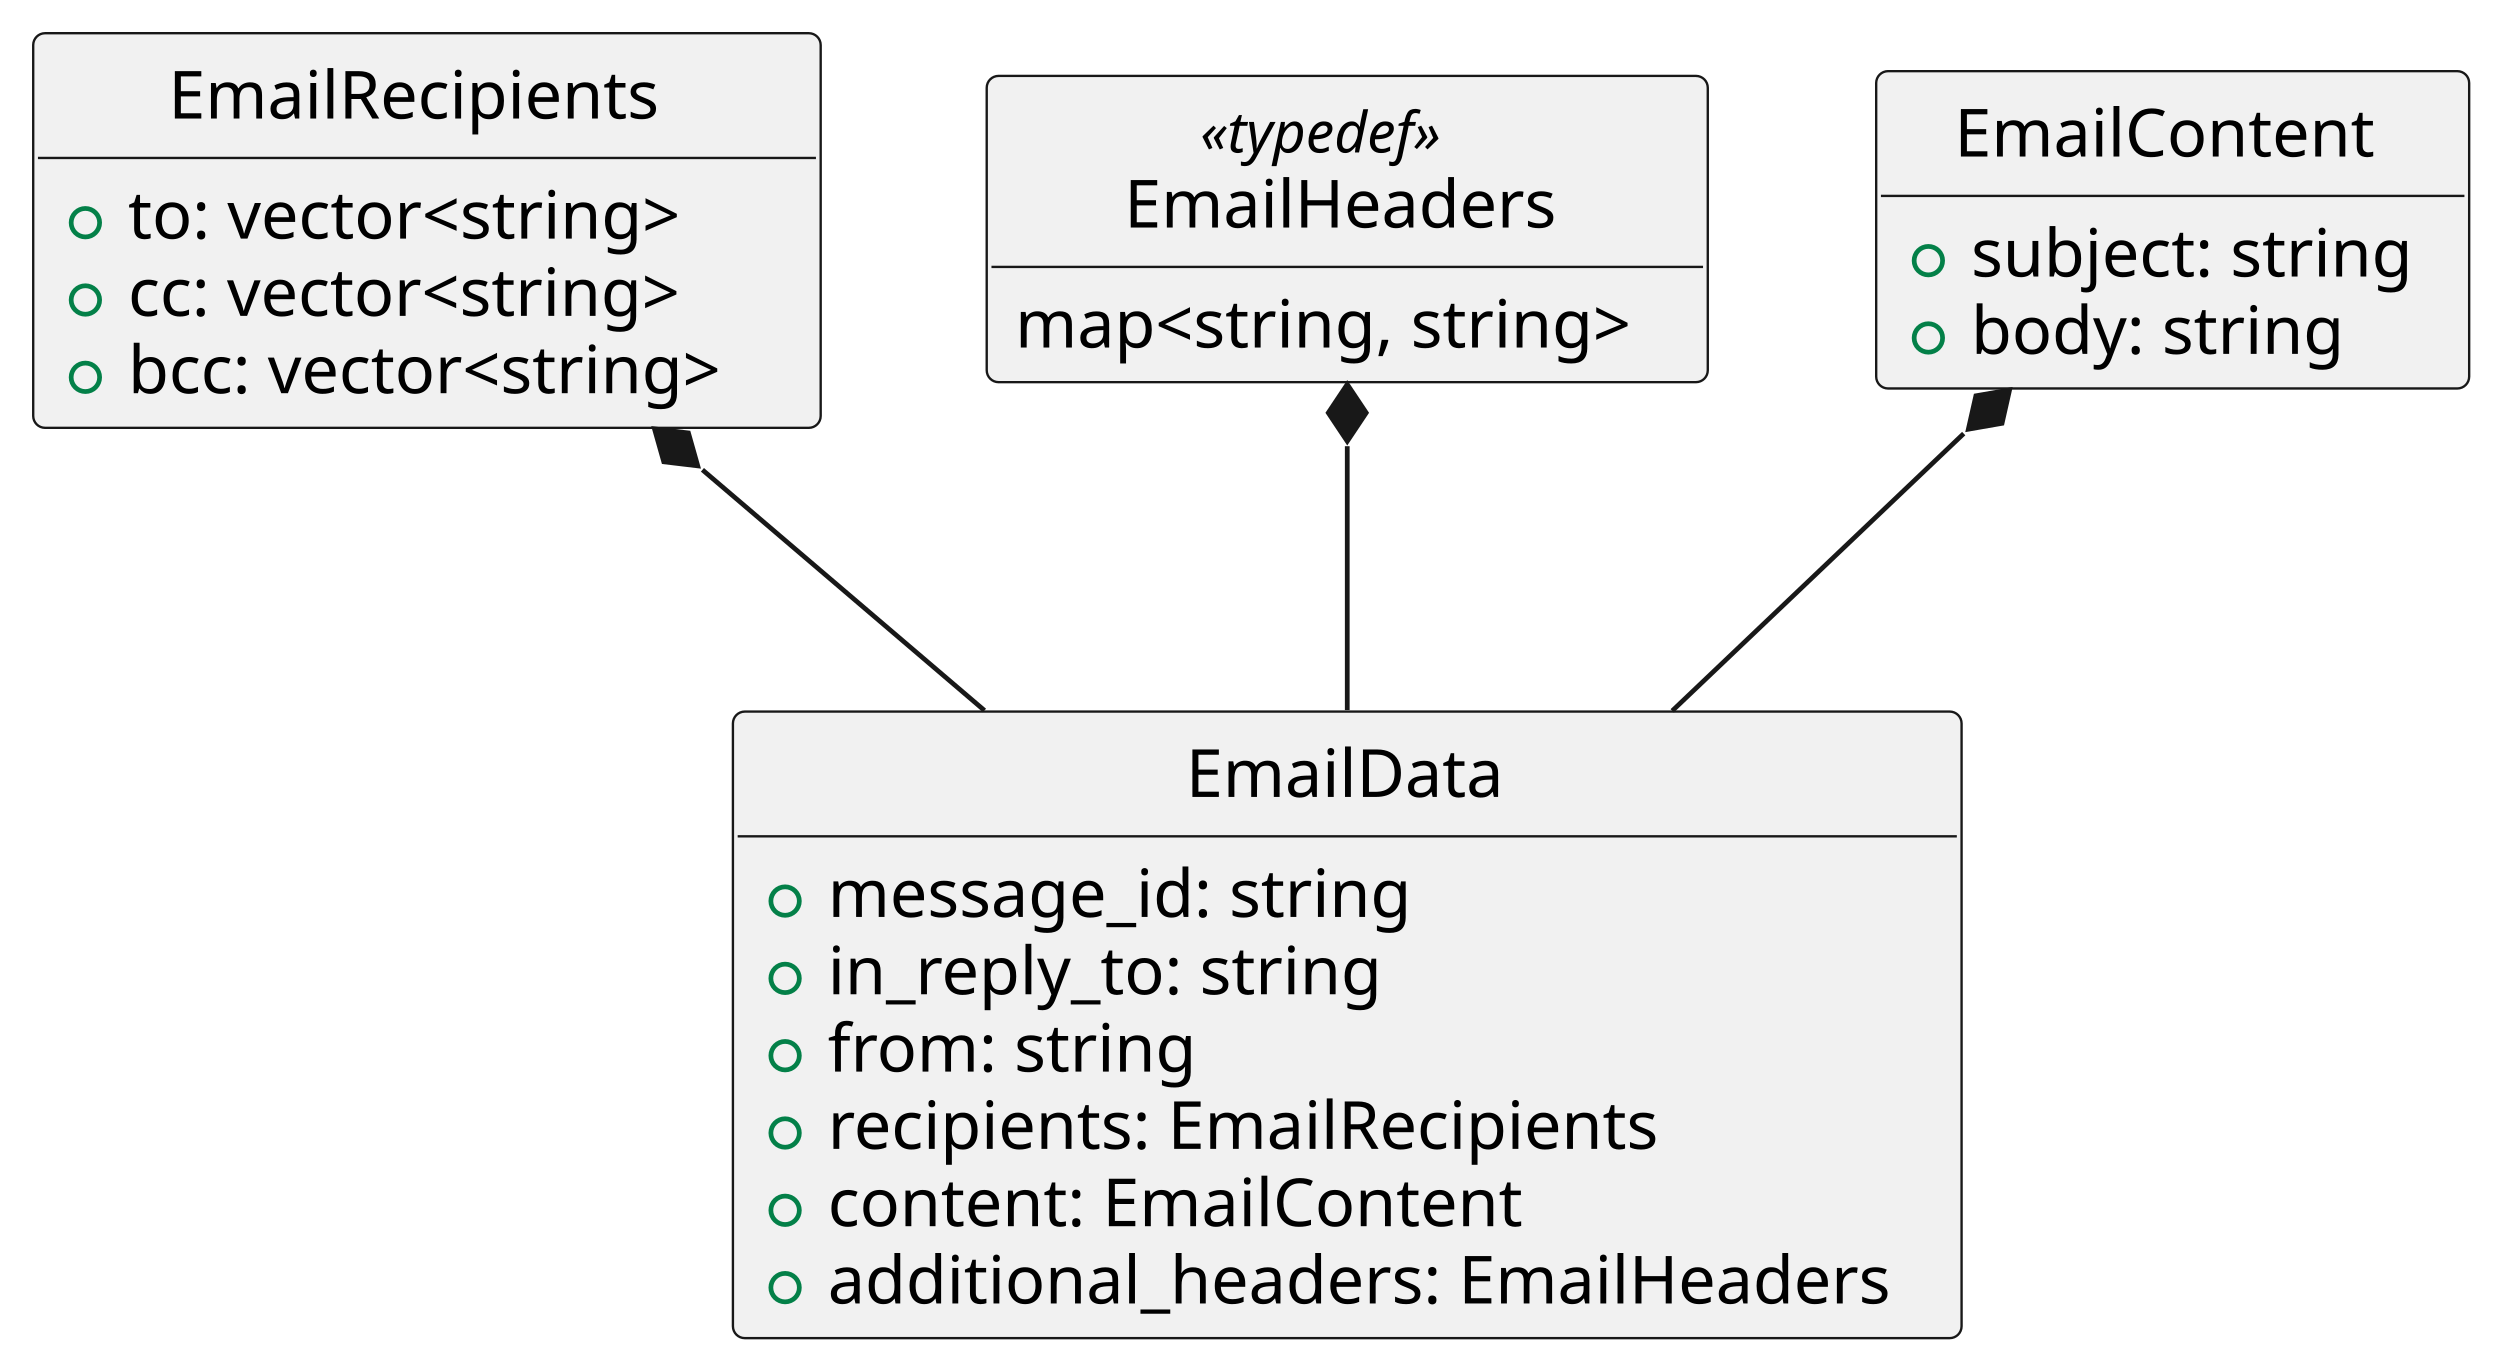
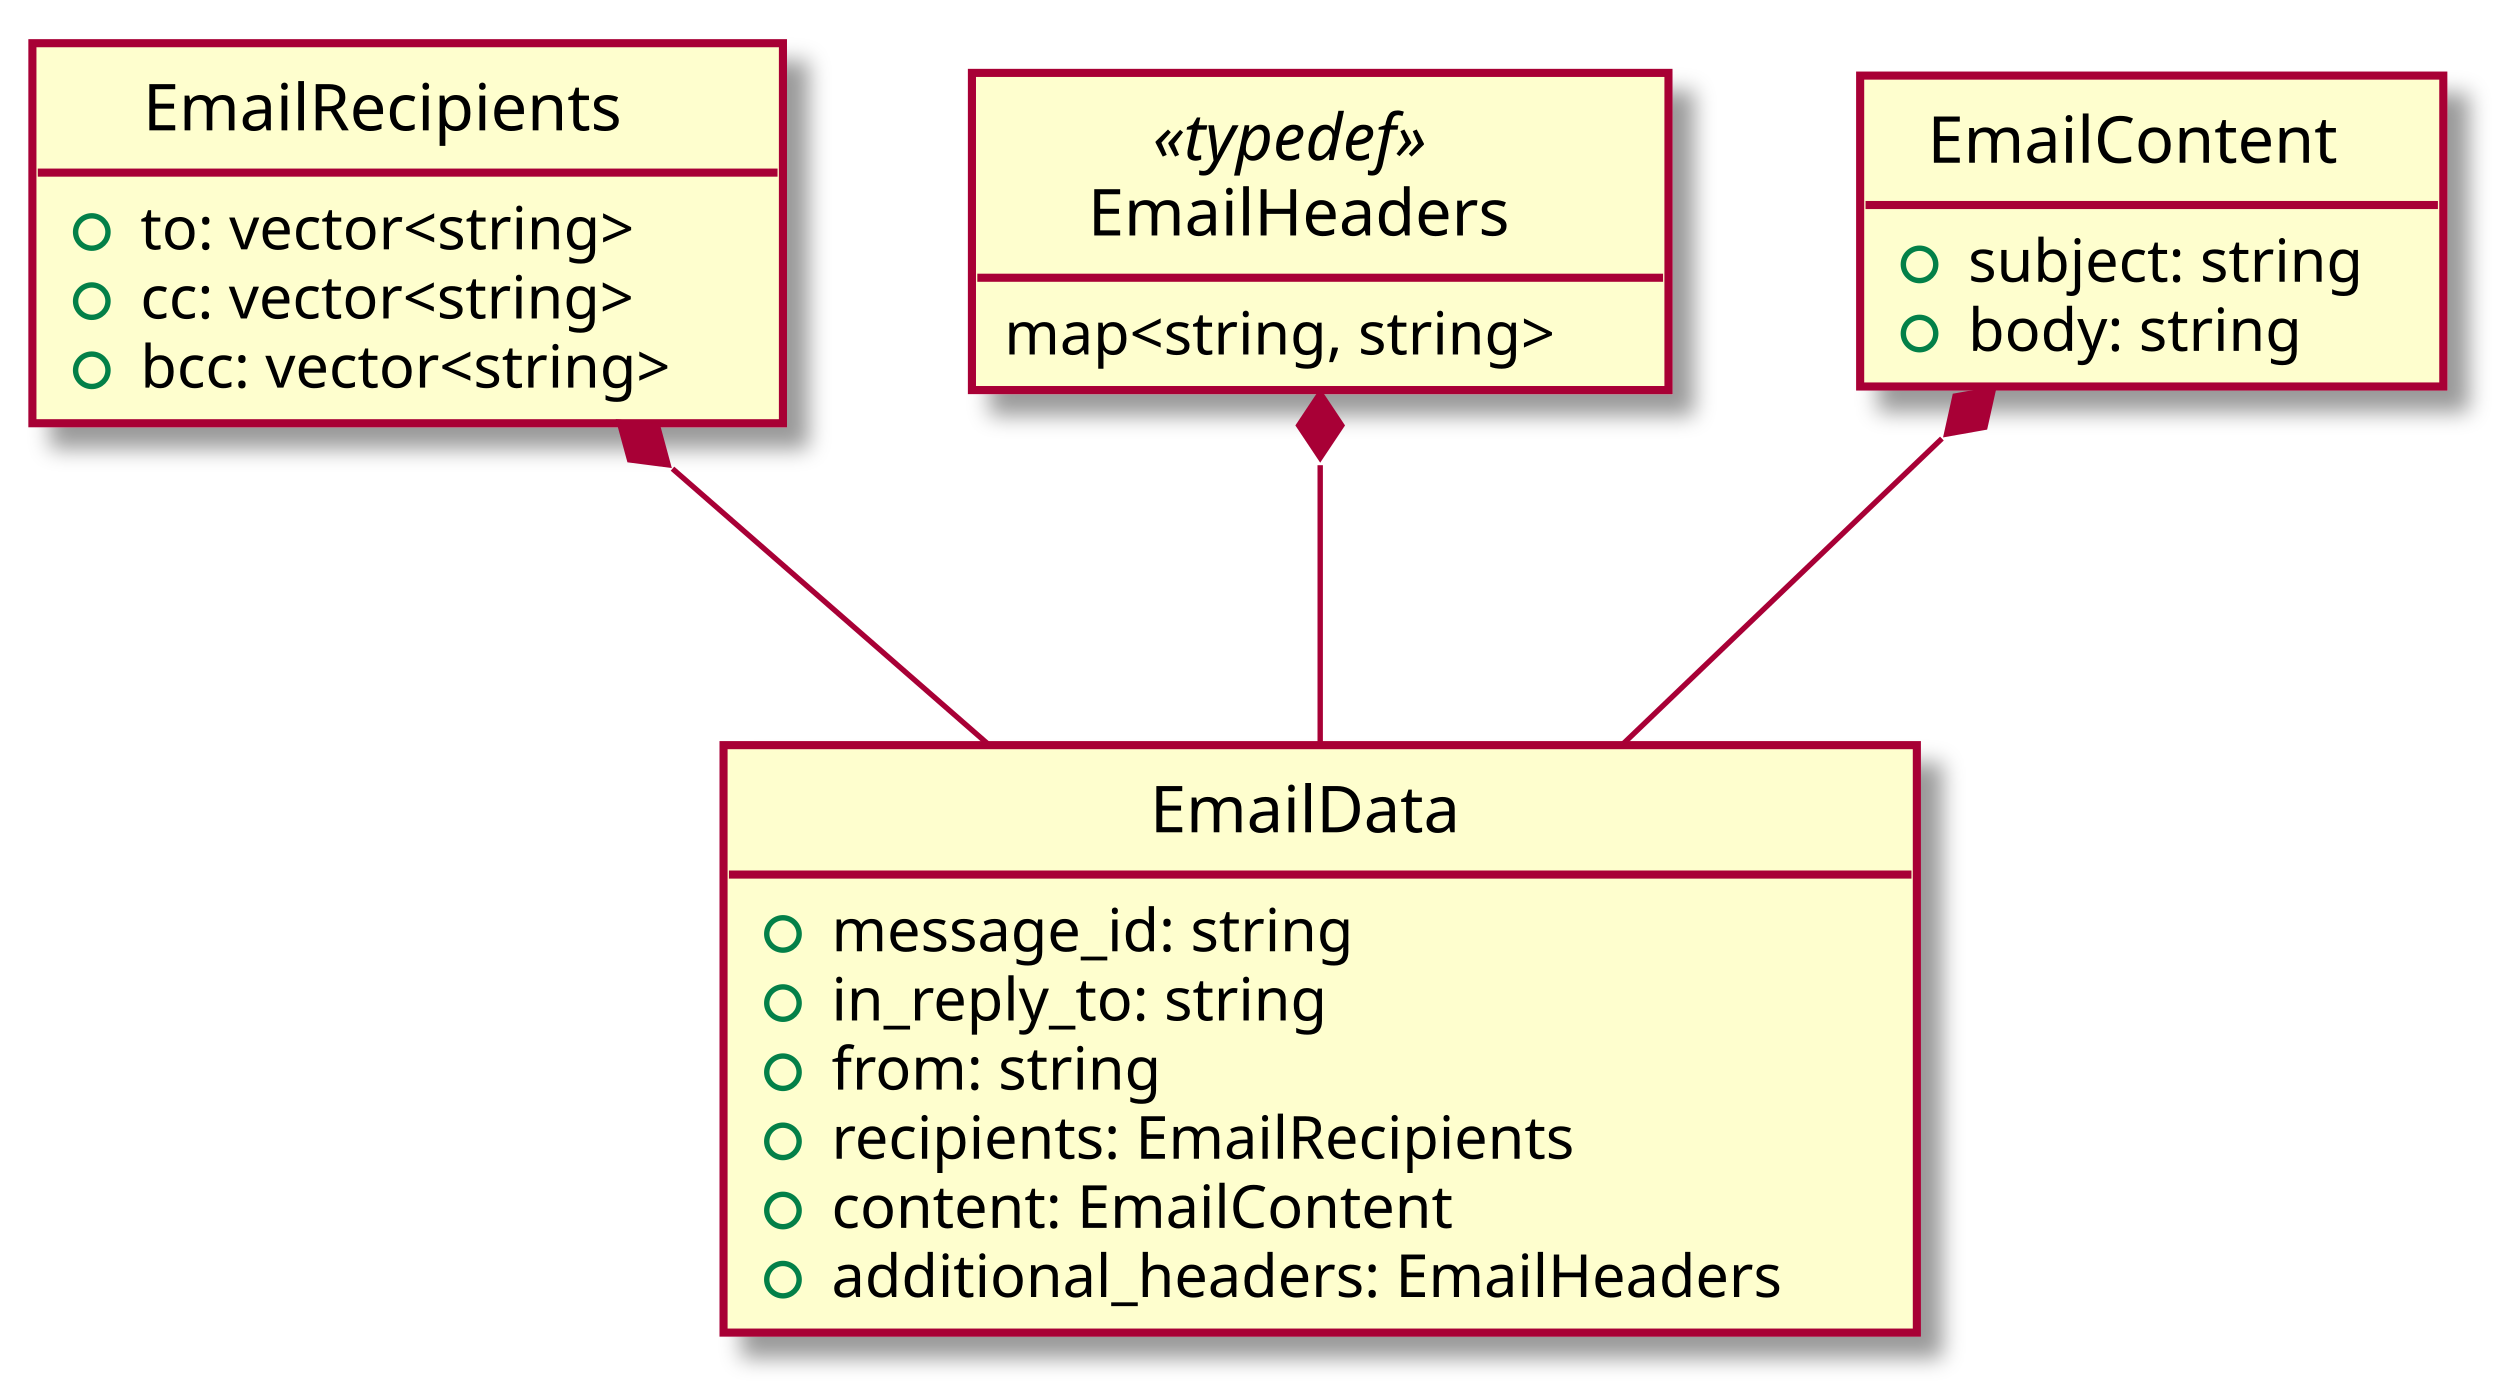
- <svg xmlns="http://www.w3.org/2000/svg" contentStyleType="text/css" height="289px" preserveAspectRatio="none" style="width:527px;height:289px;background:#FFFFFF;" version="1.1" viewBox="0 0 527 289" width="527px" zoomAndPan="magnify">
-   <defs />
+ <svg xmlns="http://www.w3.org/2000/svg" contentScriptType="application/ecmascript" contentStyleType="text/css" height="257px" preserveAspectRatio="none" style="width:463px;height:257px;" version="1.1" viewBox="0 0 463 257" width="463px" zoomAndPan="magnify">
+   <defs>
+     <filter height="300%" id="f19dtrnvy3liuc" width="300%" x="-1" y="-1">
+       <feGaussianBlur result="blurOut" stdDeviation="2.0" />
+       <feColorMatrix in="blurOut" result="blurOut2" type="matrix" values="0 0 0 0 0 0 0 0 0 0 0 0 0 0 0 0 0 0 .4 0" />
+       <feOffset dx="4.0" dy="4.0" in="blurOut2" result="blurOut3" />
+       <feBlend in="SourceGraphic" in2="blurOut3" mode="normal" />
+     </filter>
+   </defs>
  <g>
-     <g id="elem_EmailRecipients">
-       <rect codeLine="27" fill="#F1F1F1" height="83.188" id="EmailRecipients" rx="2.5" ry="2.5" style="stroke:#181818;stroke-width:0.5;" width="166" x="7" y="7" />
-       <text fill="#000000" font-family="sans-serif" font-size="14" lengthAdjust="spacing" textLength="109" x="35.5" y="24.995">EmailRecipients</text>
-       <line style="stroke:#181818;stroke-width:0.5;" x1="8" x2="172" y1="33.297" y2="33.297" />
-       <ellipse cx="18" cy="46.945" fill="none" rx="3" ry="3" style="stroke:#038048;stroke-width:1.0;" />
-       <text fill="#000000" font-family="sans-serif" font-size="14" lengthAdjust="spacing" textLength="129" x="27" y="50.292">to: vector&lt;string&gt;</text>
-       <ellipse cx="18" cy="63.242" fill="none" rx="3" ry="3" style="stroke:#038048;stroke-width:1.0;" />
-       <text fill="#000000" font-family="sans-serif" font-size="14" lengthAdjust="spacing" textLength="131" x="27" y="66.589">cc: vector&lt;string&gt;</text>
-       <ellipse cx="18" cy="79.539" fill="none" rx="3" ry="3" style="stroke:#038048;stroke-width:1.0;" />
-       <text fill="#000000" font-family="sans-serif" font-size="14" lengthAdjust="spacing" textLength="140" x="27" y="82.886">bcc: vector&lt;string&gt;</text>
-     </g>
-     <g id="elem_EmailHeaders">
-       <rect codeLine="33" fill="#F1F1F1" height="64.562" id="EmailHeaders" rx="2.5" ry="2.5" style="stroke:#181818;stroke-width:0.5;" width="152" x="208" y="16" />
-       <text fill="#000000" font-family="sans-serif" font-size="12" font-style="italic" lengthAdjust="spacing" textLength="62" x="253" y="32.139">«typedef»</text>
-       <text fill="#000000" font-family="sans-serif" font-size="14" lengthAdjust="spacing" textLength="94" x="237" y="47.964">EmailHeaders</text>
-       <line style="stroke:#181818;stroke-width:0.5;" x1="209" x2="359" y1="56.266" y2="56.266" />
-       <text fill="#000000" font-family="sans-serif" font-size="14" lengthAdjust="spacing" textLength="140" x="214" y="73.261">map&lt;string, string&gt;</text>
-     </g>
-     <g id="elem_EmailContent">
-       <rect codeLine="37" fill="#F1F1F1" height="66.891" id="EmailContent" rx="2.5" ry="2.5" style="stroke:#181818;stroke-width:0.5;" width="125" x="395.5" y="15" />
-       <text fill="#000000" font-family="sans-serif" font-size="14" lengthAdjust="spacing" textLength="92" x="412" y="32.995">EmailContent</text>
-       <line style="stroke:#181818;stroke-width:0.5;" x1="396.5" x2="519.5" y1="41.297" y2="41.297" />
-       <ellipse cx="406.5" cy="54.945" fill="none" rx="3" ry="3" style="stroke:#038048;stroke-width:1.0;" />
-       <text fill="#000000" font-family="sans-serif" font-size="14" lengthAdjust="spacing" textLength="99" x="415.5" y="58.292">subject: string</text>
-       <ellipse cx="406.5" cy="71.242" fill="none" rx="3" ry="3" style="stroke:#038048;stroke-width:1.0;" />
-       <text fill="#000000" font-family="sans-serif" font-size="14" lengthAdjust="spacing" textLength="82" x="415.5" y="74.589">body: string</text>
-     </g>
-     <g id="elem_EmailData">
-       <rect codeLine="42" fill="#F1F1F1" height="132.078" id="EmailData" rx="2.5" ry="2.5" style="stroke:#181818;stroke-width:0.5;" width="259" x="154.5" y="150" />
-       <text fill="#000000" font-family="sans-serif" font-size="14" lengthAdjust="spacing" textLength="68" x="250" y="167.995">EmailData</text>
-       <line style="stroke:#181818;stroke-width:0.5;" x1="155.5" x2="412.5" y1="176.297" y2="176.297" />
-       <ellipse cx="165.5" cy="189.945" fill="none" rx="3" ry="3" style="stroke:#038048;stroke-width:1.0;" />
-       <text fill="#000000" font-family="sans-serif" font-size="14" lengthAdjust="spacing" textLength="131" x="174.5" y="193.292">message_id: string</text>
-       <ellipse cx="165.5" cy="206.242" fill="none" rx="3" ry="3" style="stroke:#038048;stroke-width:1.0;" />
-       <text fill="#000000" font-family="sans-serif" font-size="14" lengthAdjust="spacing" textLength="121" x="174.5" y="209.589">in_reply_to: string</text>
-       <ellipse cx="165.5" cy="222.539" fill="none" rx="3" ry="3" style="stroke:#038048;stroke-width:1.0;" />
-       <text fill="#000000" font-family="sans-serif" font-size="14" lengthAdjust="spacing" textLength="79" x="174.5" y="225.886">from: string</text>
-       <ellipse cx="165.5" cy="238.836" fill="none" rx="3" ry="3" style="stroke:#038048;stroke-width:1.0;" />
-       <text fill="#000000" font-family="sans-serif" font-size="14" lengthAdjust="spacing" textLength="186" x="174.5" y="242.183">recipients: EmailRecipients</text>
-       <ellipse cx="165.5" cy="255.133" fill="none" rx="3" ry="3" style="stroke:#038048;stroke-width:1.0;" />
-       <text fill="#000000" font-family="sans-serif" font-size="14" lengthAdjust="spacing" textLength="155" x="174.5" y="258.479">content: EmailContent</text>
-       <ellipse cx="165.5" cy="271.43" fill="none" rx="3" ry="3" style="stroke:#038048;stroke-width:1.0;" />
-       <text fill="#000000" font-family="sans-serif" font-size="14" lengthAdjust="spacing" textLength="233" x="174.5" y="274.776">additional_headers: EmailHeaders</text>
-     </g>
-     <g id="link_EmailRecipients_EmailData">
-       <path codeLine="50" d="M148.07,99.04 C166.75,114.98 187.74,132.88 207.53,149.77 " fill="none" id="EmailRecipients-backto-EmailData" style="stroke:#181818;stroke-width:1.0;" />
-       <polygon fill="#181818" points="137.96,90.41,139.925,97.348,147.085,98.203,145.12,91.265,137.96,90.41" style="stroke:#181818;stroke-width:1.0;" />
-     </g>
-     <g id="link_EmailContent_EmailData">
-       <path codeLine="51" d="M413.95,91.4 C395.31,109.12 373.18,130.18 352.5,149.85 " fill="none" id="EmailContent-backto-EmailData" style="stroke:#181818;stroke-width:1.0;" />
-       <polygon fill="#181818" points="423.62,82.2,416.516,83.438,414.926,90.472,422.03,89.234,423.62,82.2" style="stroke:#181818;stroke-width:1.0;" />
-     </g>
-     <g id="link_EmailHeaders_EmailData">
-       <path codeLine="52" d="M284,94.06 C284,111.15 284,131.03 284,149.68 " fill="none" id="EmailHeaders-backto-EmailData" style="stroke:#181818;stroke-width:1.0;" />
-       <polygon fill="#181818" points="284,81.02,280,87.02,284,93.02,288,87.02,284,81.02" style="stroke:#181818;stroke-width:1.0;" />
-     </g>
+     <rect fill="#FEFECE" filter="url(#f19dtrnvy3liuc)" height="70.383" id="EmailRecipients" style="stroke: #A80036; stroke-width: 1.5;" width="139" x="6" y="8" />
+     <text fill="#000000" font-family="sans-serif" font-size="12" lengthAdjust="spacingAndGlyphs" textLength="98" x="26.5" y="24.139">EmailRecipients</text>
+     <line style="stroke: #A80036; stroke-width: 1.5;" x1="7" x2="144" y1="31.969" y2="31.969" />
+     <ellipse cx="17" cy="42.969" fill="none" rx="3" ry="3" style="stroke: #038048; stroke-width: 1.0;" />
+     <text fill="#000000" font-family="sans-serif" font-size="11" lengthAdjust="spacingAndGlyphs" textLength="105" x="26" y="46.179">to: vector&lt;string&gt;</text>
+     <ellipse cx="17" cy="55.773" fill="none" rx="3" ry="3" style="stroke: #038048; stroke-width: 1.0;" />
+     <text fill="#000000" font-family="sans-serif" font-size="11" lengthAdjust="spacingAndGlyphs" textLength="106" x="26" y="58.984">cc: vector&lt;string&gt;</text>
+     <ellipse cx="17" cy="68.578" fill="none" rx="3" ry="3" style="stroke: #038048; stroke-width: 1.0;" />
+     <text fill="#000000" font-family="sans-serif" font-size="11" lengthAdjust="spacingAndGlyphs" textLength="113" x="26" y="71.789">bcc: vector&lt;string&gt;</text>
+     <rect fill="#FEFECE" filter="url(#f19dtrnvy3liuc)" height="58.742" id="EmailHeaders" style="stroke: #A80036; stroke-width: 1.5;" width="129" x="180" y="13.5" />
+     <text fill="#000000" font-family="sans-serif" font-size="12" font-style="italic" lengthAdjust="spacingAndGlyphs" textLength="62" x="213.5" y="29.639">«typedef»</text>
+     <text fill="#000000" font-family="sans-serif" font-size="12" lengthAdjust="spacingAndGlyphs" textLength="86" x="201.5" y="43.607">EmailHeaders</text>
+     <line style="stroke: #A80036; stroke-width: 1.5;" x1="181" x2="308" y1="51.438" y2="51.438" />
+     <text fill="#000000" font-family="sans-serif" font-size="11" lengthAdjust="spacingAndGlyphs" textLength="117" x="186" y="65.648">map&lt;string, string&gt;</text>
+     <rect fill="#FEFECE" filter="url(#f19dtrnvy3liuc)" height="57.578" id="EmailContent" style="stroke: #A80036; stroke-width: 1.5;" width="108" x="344.5" y="14" />
+     <text fill="#000000" font-family="sans-serif" font-size="12" lengthAdjust="spacingAndGlyphs" textLength="83" x="357" y="30.139">EmailContent</text>
+     <line style="stroke: #A80036; stroke-width: 1.5;" x1="345.5" x2="451.5" y1="37.969" y2="37.969" />
+     <ellipse cx="355.5" cy="48.969" fill="none" rx="3" ry="3" style="stroke: #038048; stroke-width: 1.0;" />
+     <text fill="#000000" font-family="sans-serif" font-size="11" lengthAdjust="spacingAndGlyphs" textLength="82" x="364.5" y="52.179">subject: string</text>
+     <ellipse cx="355.5" cy="61.773" fill="none" rx="3" ry="3" style="stroke: #038048; stroke-width: 1.0;" />
+     <text fill="#000000" font-family="sans-serif" font-size="11" lengthAdjust="spacingAndGlyphs" textLength="68" x="364.5" y="64.984">body: string</text>
+     <rect fill="#FEFECE" filter="url(#f19dtrnvy3liuc)" height="108.797" id="EmailData" style="stroke: #A80036; stroke-width: 1.5;" width="221" x="134" y="138" />
+     <text fill="#000000" font-family="sans-serif" font-size="12" lengthAdjust="spacingAndGlyphs" textLength="63" x="213" y="154.139">EmailData</text>
+     <line style="stroke: #A80036; stroke-width: 1.5;" x1="135" x2="354" y1="161.969" y2="161.969" />
+     <ellipse cx="145" cy="172.969" fill="none" rx="3" ry="3" style="stroke: #038048; stroke-width: 1.0;" />
+     <text fill="#000000" font-family="sans-serif" font-size="11" lengthAdjust="spacingAndGlyphs" textLength="110" x="154" y="176.179">message_id: string</text>
+     <ellipse cx="145" cy="185.773" fill="none" rx="3" ry="3" style="stroke: #038048; stroke-width: 1.0;" />
+     <text fill="#000000" font-family="sans-serif" font-size="11" lengthAdjust="spacingAndGlyphs" textLength="102" x="154" y="188.984">in_reply_to: string</text>
+     <ellipse cx="145" cy="198.578" fill="none" rx="3" ry="3" style="stroke: #038048; stroke-width: 1.0;" />
+     <text fill="#000000" font-family="sans-serif" font-size="11" lengthAdjust="spacingAndGlyphs" textLength="68" x="154" y="201.789">from: string</text>
+     <ellipse cx="145" cy="211.383" fill="none" rx="3" ry="3" style="stroke: #038048; stroke-width: 1.0;" />
+     <text fill="#000000" font-family="sans-serif" font-size="11" lengthAdjust="spacingAndGlyphs" textLength="153" x="154" y="214.593">recipients: EmailRecipients</text>
+     <ellipse cx="145" cy="224.188" fill="none" rx="3" ry="3" style="stroke: #038048; stroke-width: 1.0;" />
+     <text fill="#000000" font-family="sans-serif" font-size="11" lengthAdjust="spacingAndGlyphs" textLength="125" x="154" y="227.398">content: EmailContent</text>
+     <ellipse cx="145" cy="236.992" fill="none" rx="3" ry="3" style="stroke: #038048; stroke-width: 1.0;" />
+     <text fill="#000000" font-family="sans-serif" font-size="11" lengthAdjust="spacingAndGlyphs" textLength="195" x="154" y="240.203">additional_headers: EmailHeaders</text>
+     <path d="M124.54,86.8 C142.8,102.74 163.77,121.04 183.01,137.83 " fill="none" id="EmailRecipients&lt;-EmailData" style="stroke: #A80036; stroke-width: 1.0;" />
+     <polygon fill="#A80036" points="114.7,78.21,116.594,85.168,123.746,86.095,121.851,79.137,114.7,78.21" style="stroke: #A80036; stroke-width: 1.0;" />
+     <path d="M359.64,81.22 C341.74,98.37 320.15,119.04 300.53,137.83 " fill="none" id="EmailContent&lt;-EmailData" style="stroke: #A80036; stroke-width: 1.0;" />
+     <polygon fill="#A80036" points="369.17,72.09,362.07,73.35,360.502,80.389,367.602,79.129,369.17,72.09" style="stroke: #A80036; stroke-width: 1.0;" />
+     <path d="M244.5,86.16 C244.5,102.21 244.5,120.72 244.5,137.7 " fill="none" id="EmailHeaders&lt;-EmailData" style="stroke: #A80036; stroke-width: 1.0;" />
+     <polygon fill="#A80036" points="244.5,72.79,240.5,78.79,244.5,84.79,248.5,78.79,244.5,72.79" style="stroke: #A80036; stroke-width: 1.0;" />
  </g>
</svg>
